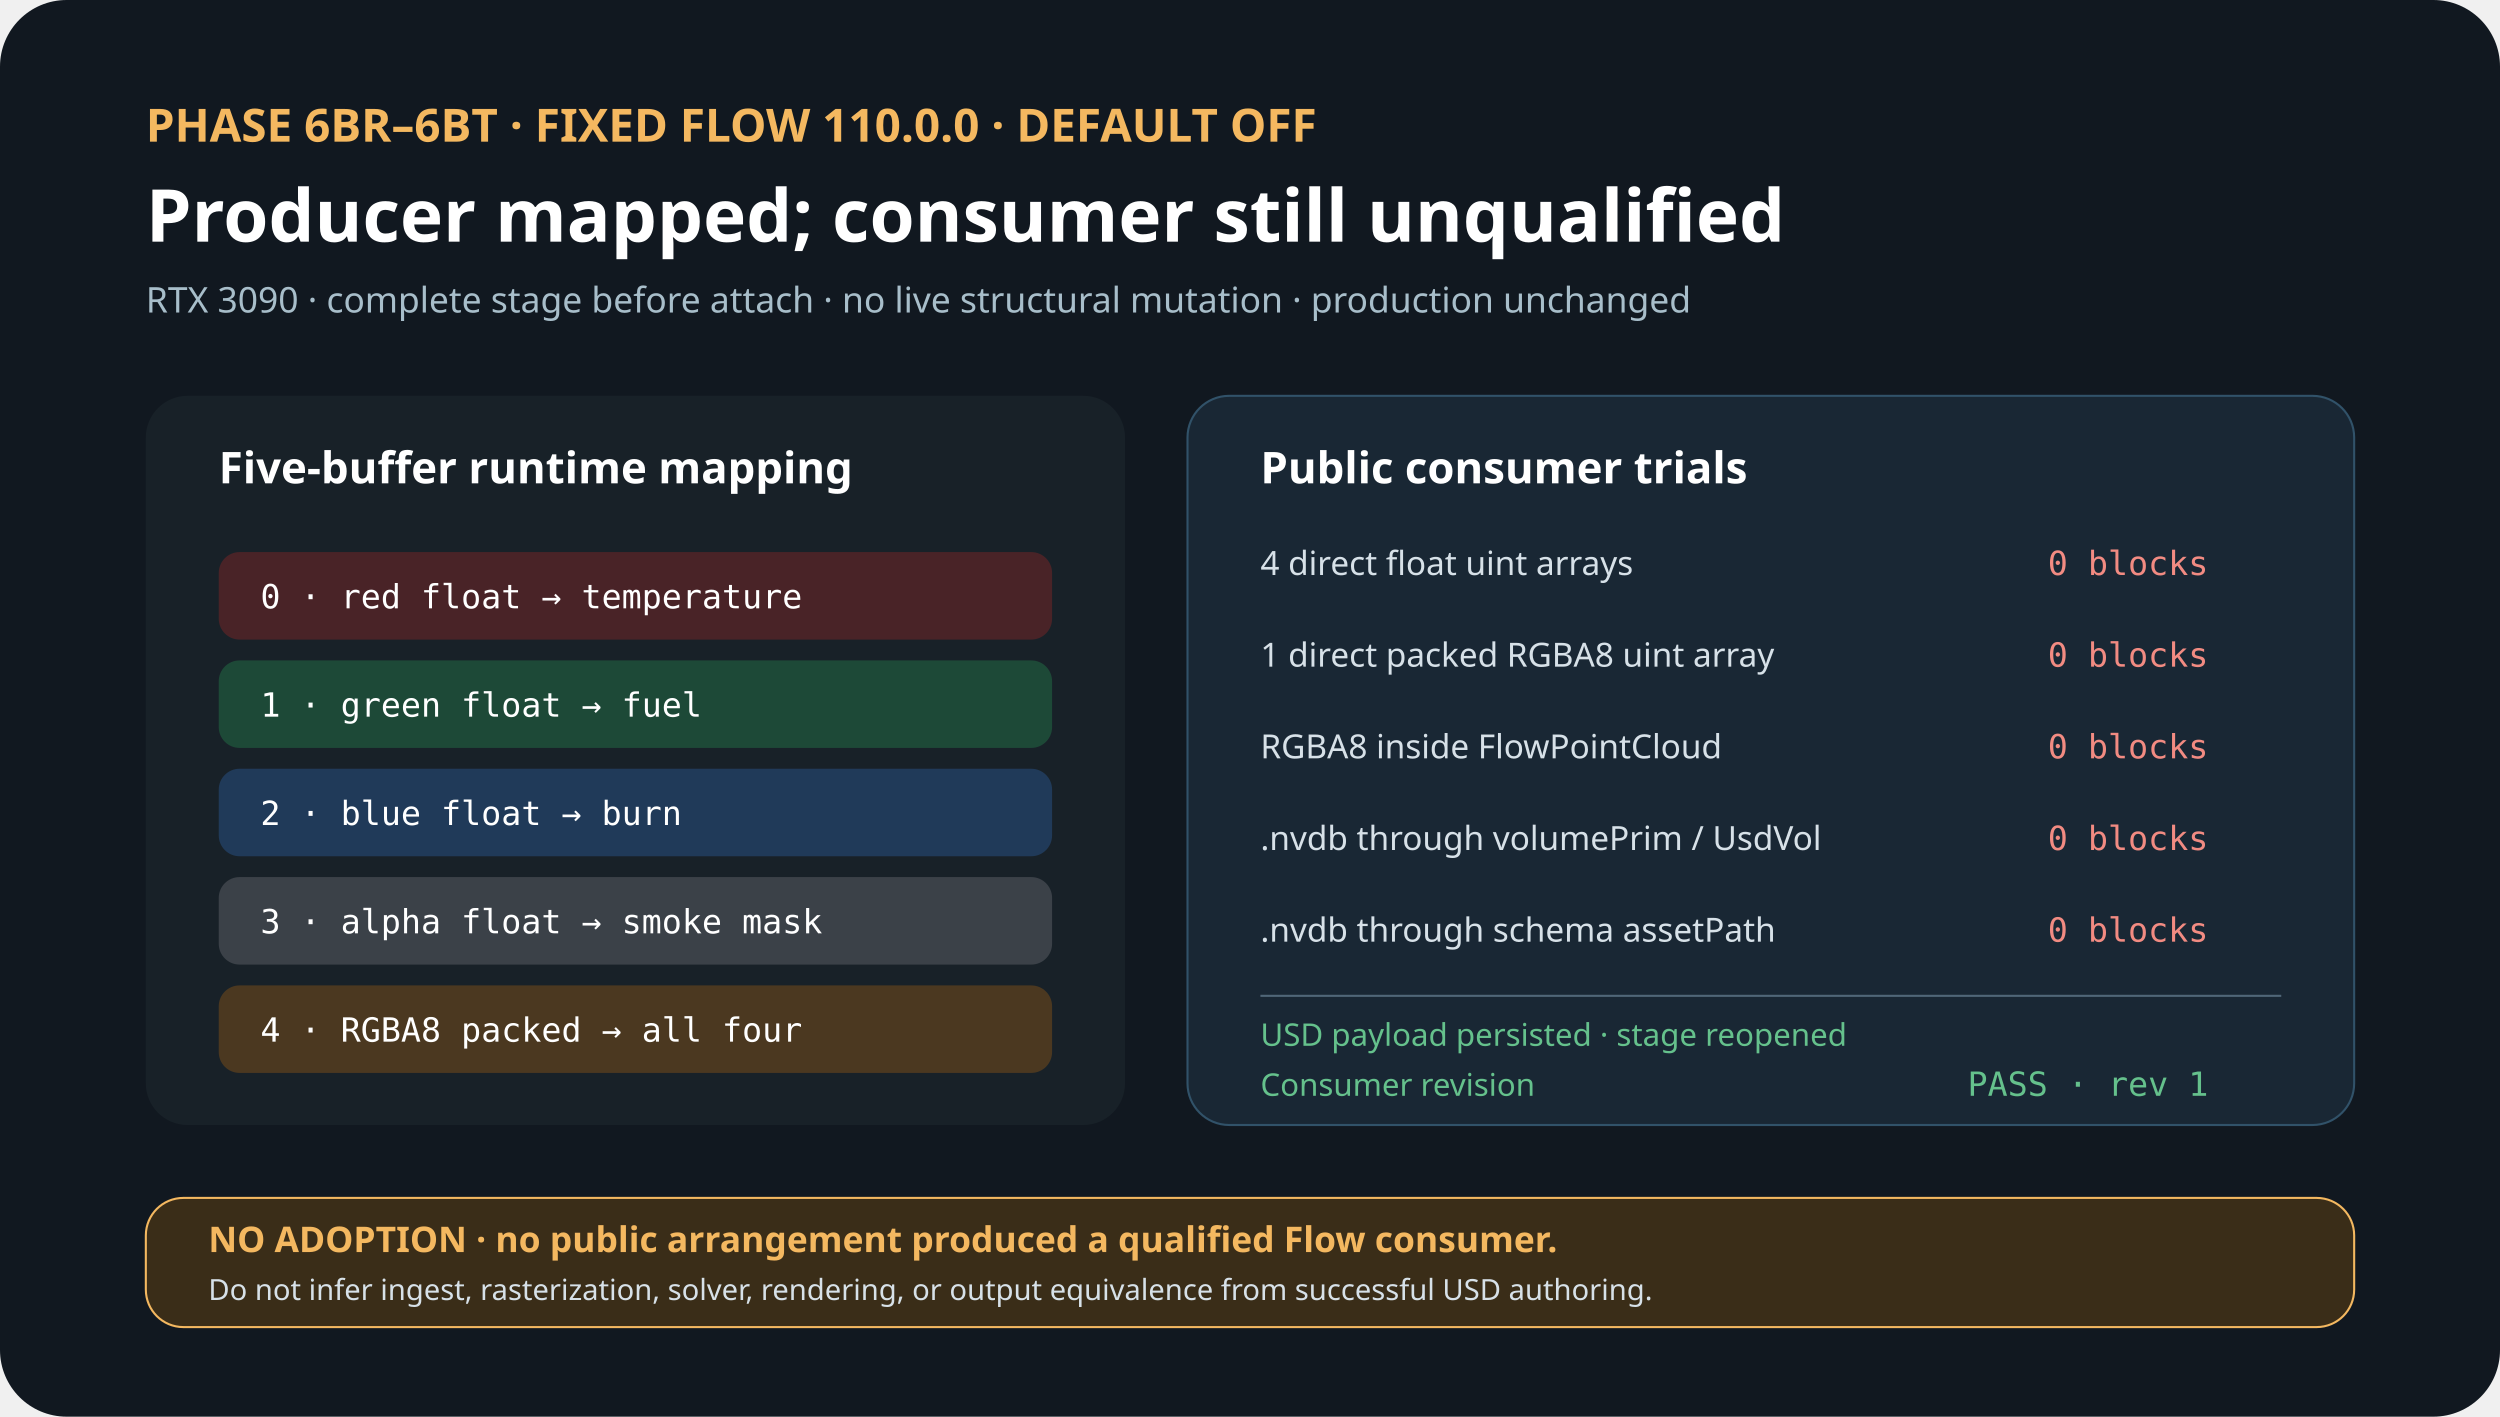
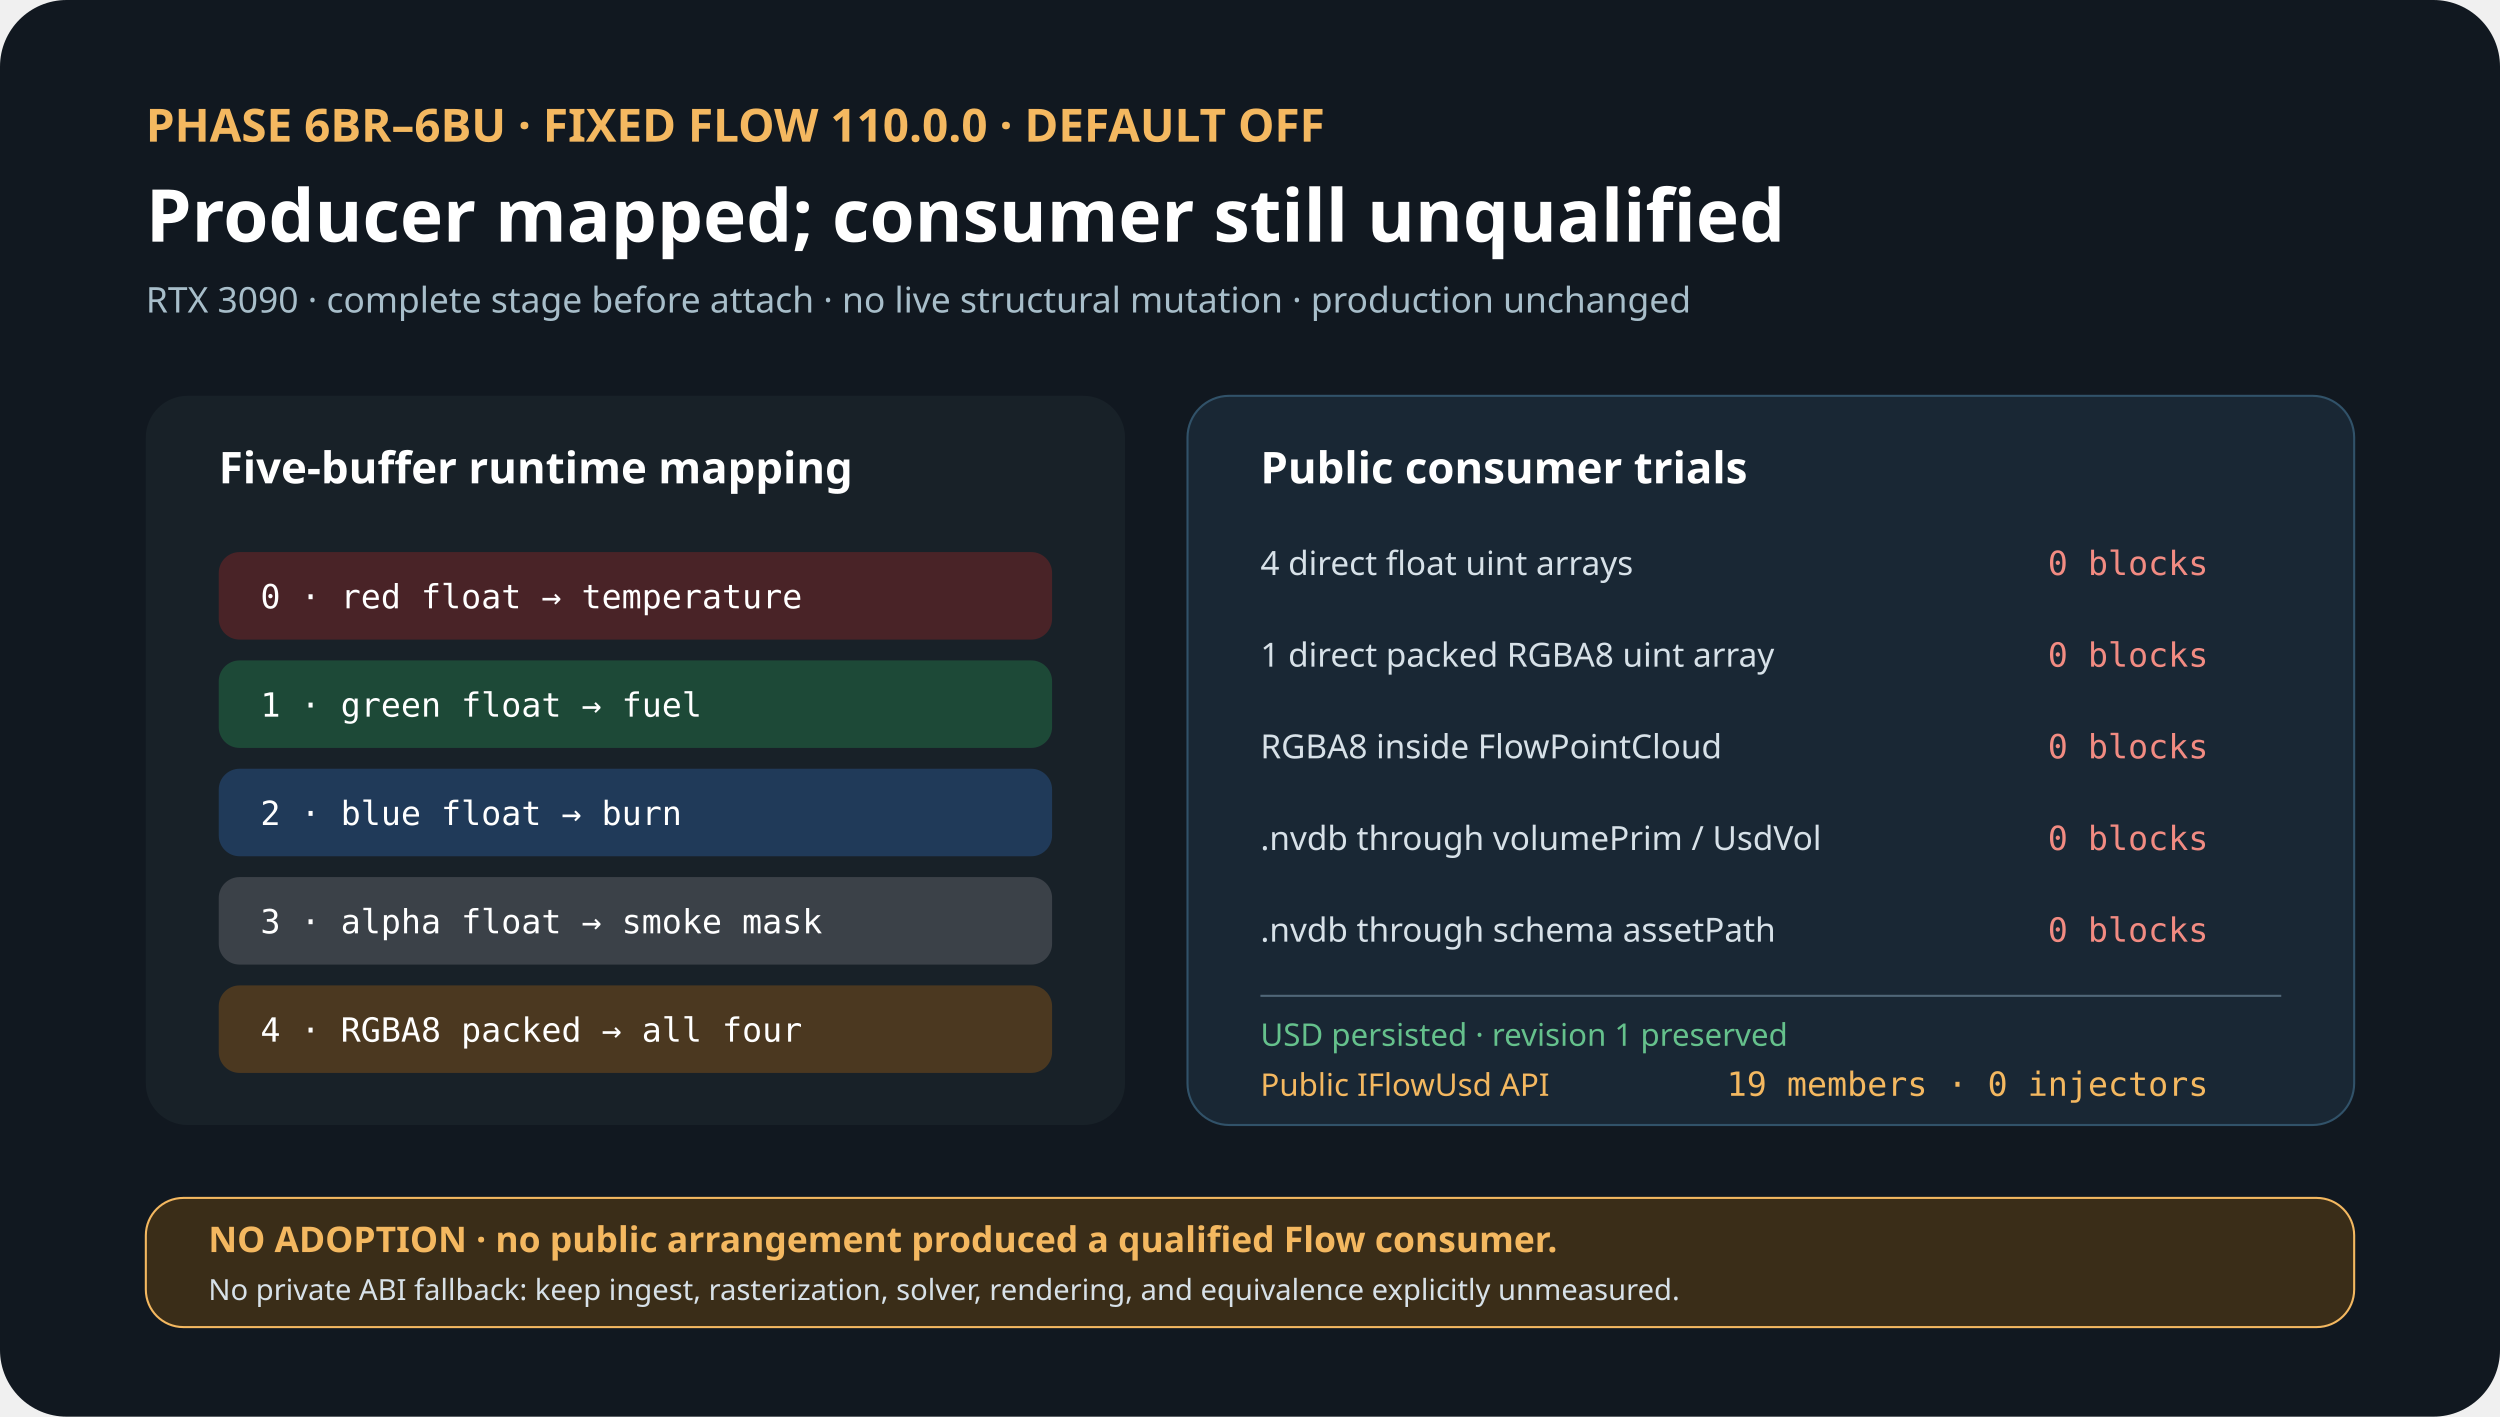
<svg xmlns="http://www.w3.org/2000/svg" width="1200" height="680" viewBox="0 0 1200 680" role="img" aria-labelledby="title desc">
  <rect width="1200" height="680" rx="32" fill="#111820" />
-   <text x="70" y="68" fill="#f4b860" font-family="Segoe UI, sans-serif" font-size="22" font-weight="700">PHASE 6BR–6BT · FIXED FLOW 110.0.0 · DEFAULT OFF</text>
+   <text x="70" y="68" fill="#f4b860" font-family="Segoe UI, sans-serif" font-size="22" font-weight="700">PHASE 6BR–6BU · FIXED FLOW 110.0.0 · DEFAULT OFF</text>
  <text x="70" y="116" fill="#fff" font-family="Segoe UI, sans-serif" font-size="35" font-weight="700">Producer mapped; consumer still unqualified</text>
  <text x="70" y="150" fill="#a8beca" font-family="Segoe UI, sans-serif" font-size="17">RTX 3090 · complete stage before attach · no live structural mutation · production unchanged</text>
  <rect x="70" y="190" width="470" height="350" rx="20" fill="#182128" />
  <text x="105" y="232" fill="#fff" font-family="Segoe UI, sans-serif" font-size="21" font-weight="700">Five-buffer runtime mapping</text>
  <rect x="105" y="265" width="400" height="42" rx="10" fill="#492327" />
  <text x="125" y="292" fill="#fff" font-family="Consolas, monospace" font-size="16">0 · red float     → temperature</text>
  <rect x="105" y="317" width="400" height="42" rx="10" fill="#1d4937" />
  <text x="125" y="344" fill="#fff" font-family="Consolas, monospace" font-size="16">1 · green float   → fuel</text>
  <rect x="105" y="369" width="400" height="42" rx="10" fill="#203a59" />
  <text x="125" y="396" fill="#fff" font-family="Consolas, monospace" font-size="16">2 · blue float    → burn</text>
  <rect x="105" y="421" width="400" height="42" rx="10" fill="#3b4148" />
  <text x="125" y="448" fill="#fff" font-family="Consolas, monospace" font-size="16">3 · alpha float   → smoke mask</text>
  <rect x="105" y="473" width="400" height="42" rx="10" fill="#4b3820" />
  <text x="125" y="500" fill="#fff" font-family="Consolas, monospace" font-size="16">4 · RGBA8 packed  → all four</text>
  <rect x="570" y="190" width="560" height="350" rx="20" fill="#192734" stroke="#315269" />
  <text x="605" y="232" fill="#fff" font-family="Segoe UI, sans-serif" font-size="21" font-weight="700">Public consumer trials</text>
  <text x="605" y="276" fill="#d7e1e8" font-family="Segoe UI, sans-serif" font-size="16">4 direct float uint arrays</text>
  <text x="1060" y="276" text-anchor="end" fill="#f28b82" font-family="Consolas, monospace" font-size="16">0 blocks</text>
  <text x="605" y="320" fill="#d7e1e8" font-family="Segoe UI, sans-serif" font-size="16">1 direct packed RGBA8 uint array</text>
  <text x="1060" y="320" text-anchor="end" fill="#f28b82" font-family="Consolas, monospace" font-size="16">0 blocks</text>
  <text x="605" y="364" fill="#d7e1e8" font-family="Segoe UI, sans-serif" font-size="16">RGBA8 inside FlowPointCloud</text>
  <text x="1060" y="364" text-anchor="end" fill="#f28b82" font-family="Consolas, monospace" font-size="16">0 blocks</text>
  <text x="605" y="408" fill="#d7e1e8" font-family="Segoe UI, sans-serif" font-size="16">.nvdb through volumePrim / UsdVol</text>
  <text x="1060" y="408" text-anchor="end" fill="#f28b82" font-family="Consolas, monospace" font-size="16">0 blocks</text>
  <text x="605" y="452" fill="#d7e1e8" font-family="Segoe UI, sans-serif" font-size="16">.nvdb through schema assetPath</text>
  <text x="1060" y="452" text-anchor="end" fill="#f28b82" font-family="Consolas, monospace" font-size="16">0 blocks</text>
  <line x1="605" y1="478" x2="1095" y2="478" stroke="#506678" />
-   <text x="605" y="502" fill="#65c18c" font-family="Segoe UI, sans-serif" font-size="15">USD payload persisted · stage reopened</text>
-   <text x="605" y="526" fill="#65c18c" font-family="Segoe UI, sans-serif" font-size="15">Consumer revision</text>
-   <text x="1060" y="526" text-anchor="end" fill="#65c18c" font-family="Consolas, monospace" font-size="16">PASS · rev 1</text>
+   <text x="605" y="502" fill="#65c18c" font-family="Segoe UI, sans-serif" font-size="15">USD persisted · revision 1 preserved</text>
+   <text x="605" y="526" fill="#f4b860" font-family="Segoe UI, sans-serif" font-size="15">Public IFlowUsd API</text>
+   <text x="1060" y="526" text-anchor="end" fill="#f4b860" font-family="Consolas, monospace" font-size="16">19 members · 0 injectors</text>
  <rect x="70" y="575" width="1060" height="62" rx="18" fill="#3a2d18" stroke="#f4b860" />
  <text x="100" y="601" fill="#f4b860" font-family="Segoe UI, sans-serif" font-size="17" font-weight="700">NO ADOPTION · no public arrangement produced a qualified Flow consumer.</text>
-   <text x="100" y="624" fill="#d7e1e8" font-family="Segoe UI, sans-serif" font-size="14">Do not infer ingest, rasterization, solver, rendering, or output equivalence from successful USD authoring.</text>
+   <text x="100" y="624" fill="#d7e1e8" font-family="Segoe UI, sans-serif" font-size="14">No private ABI fallback: keep ingest, rasterization, solver, rendering, and equivalence explicitly unmeasured.</text>
</svg>
